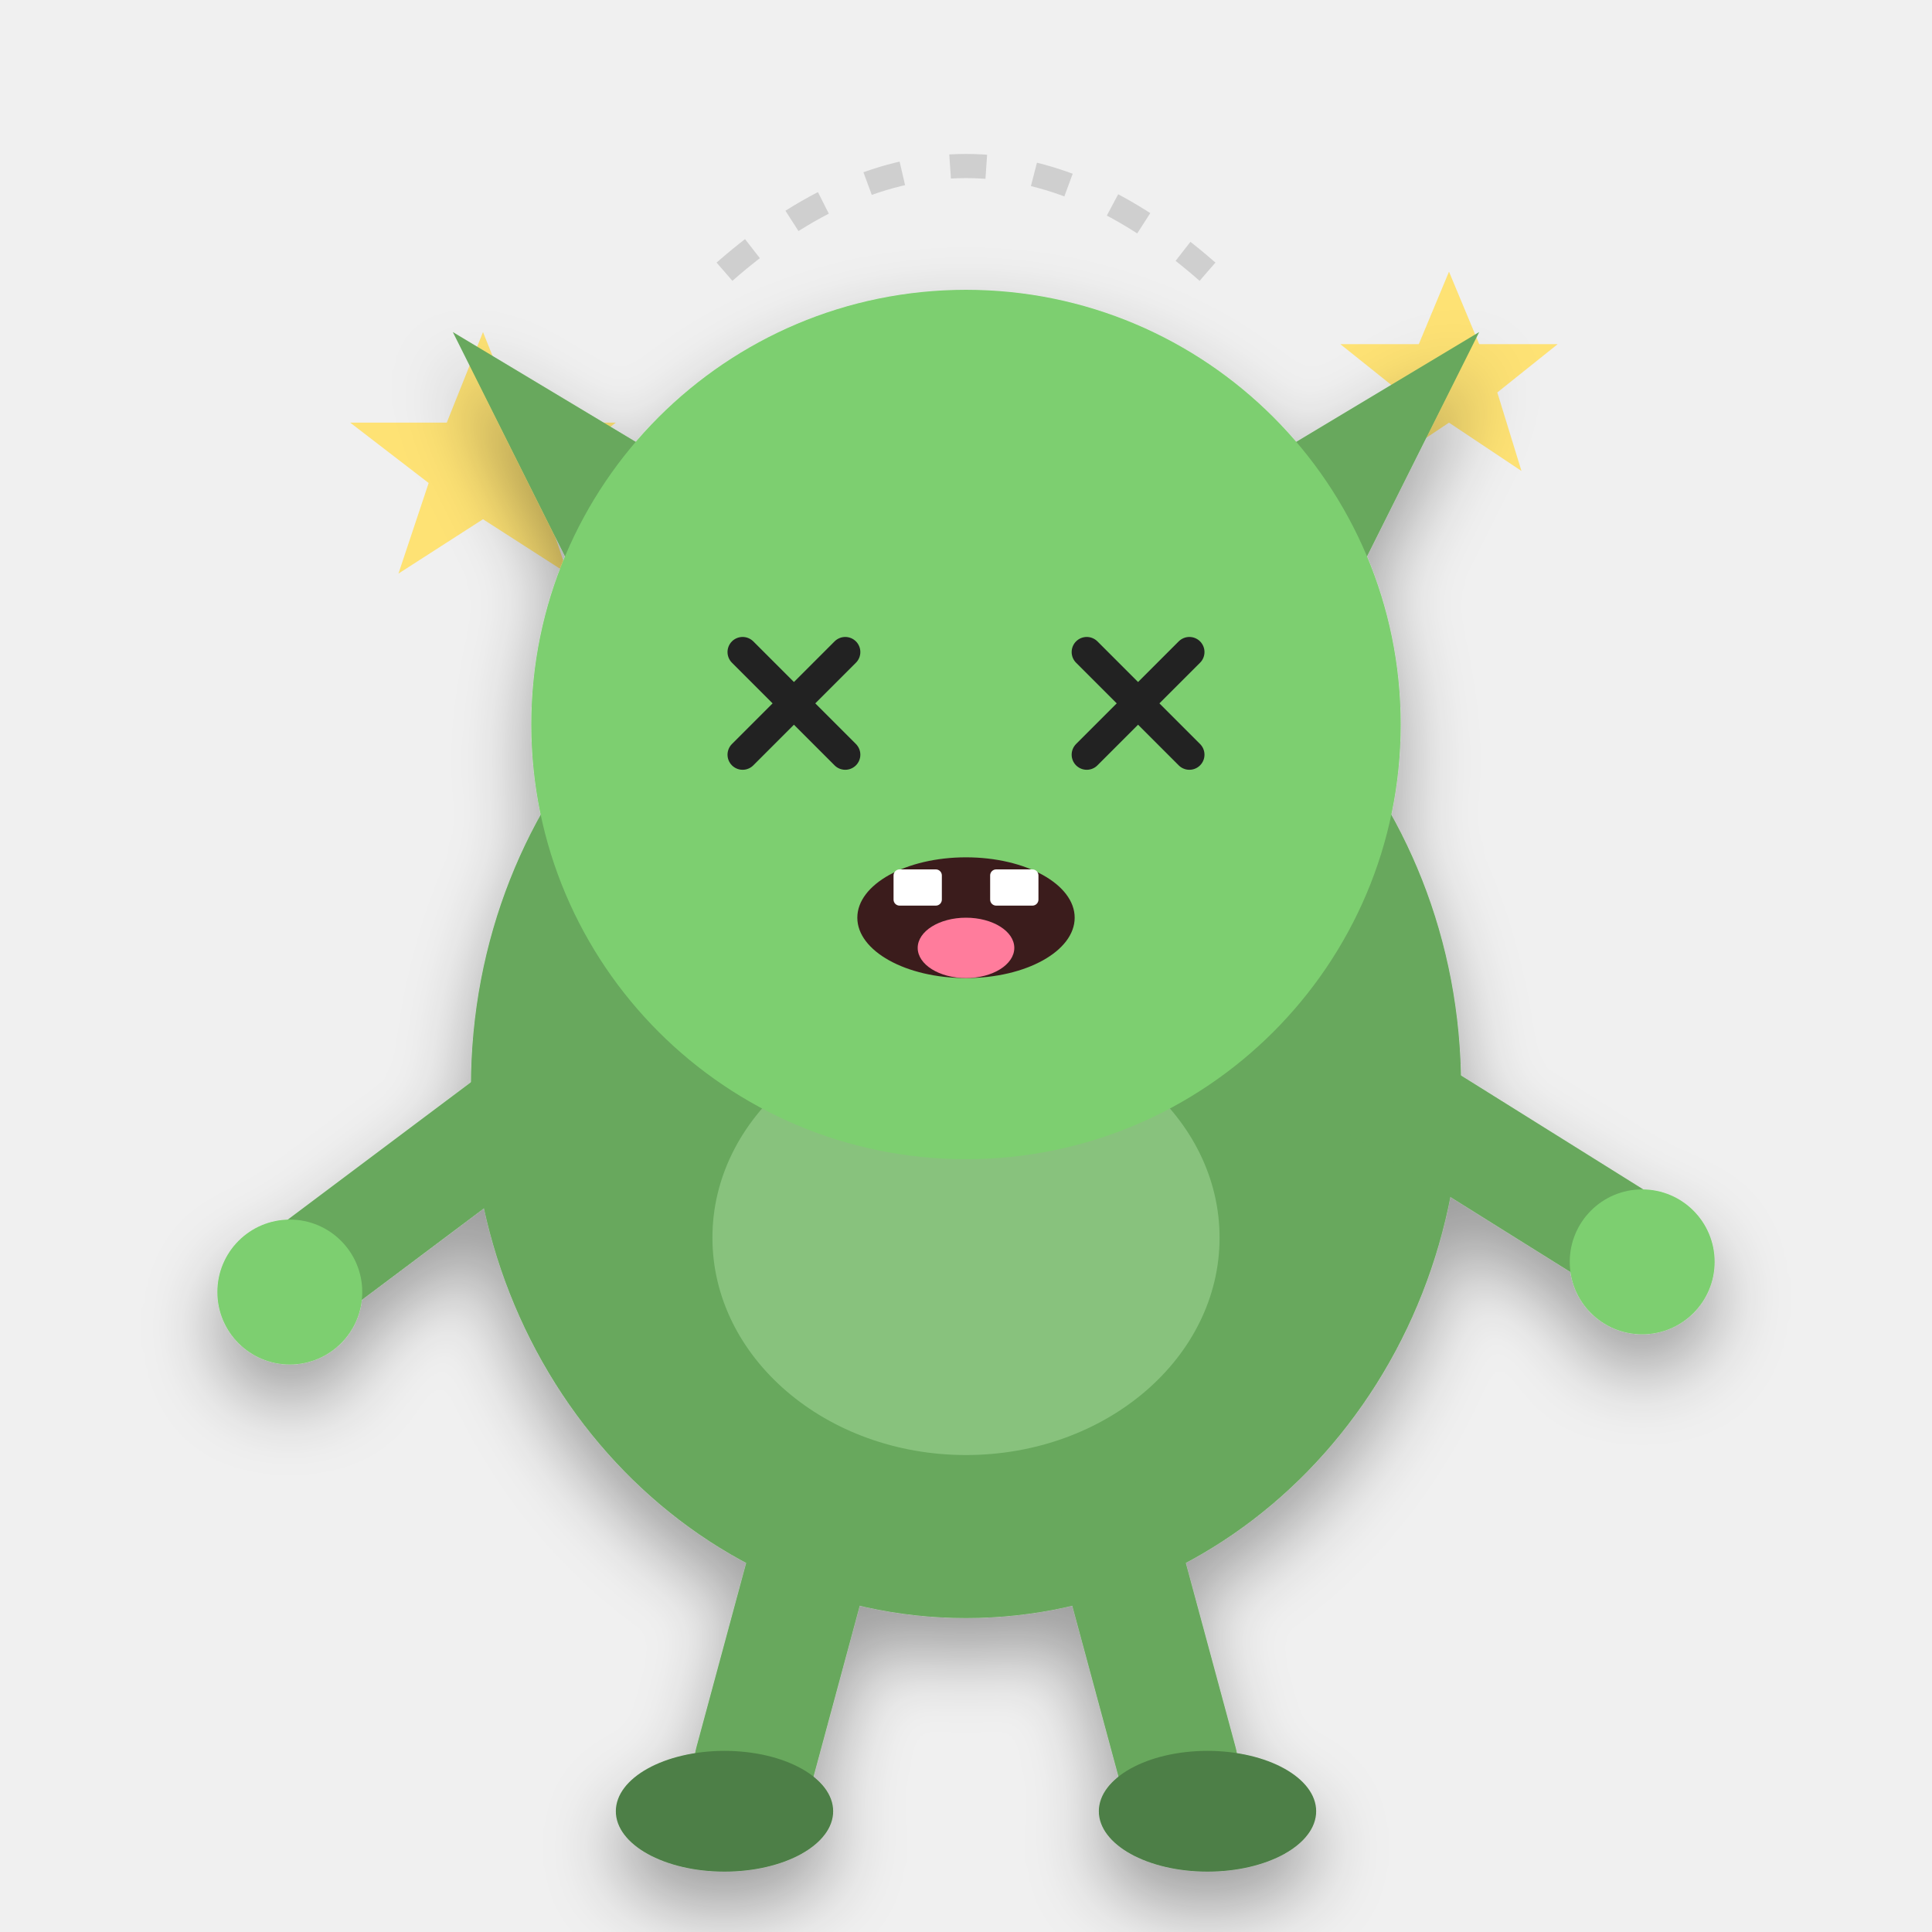
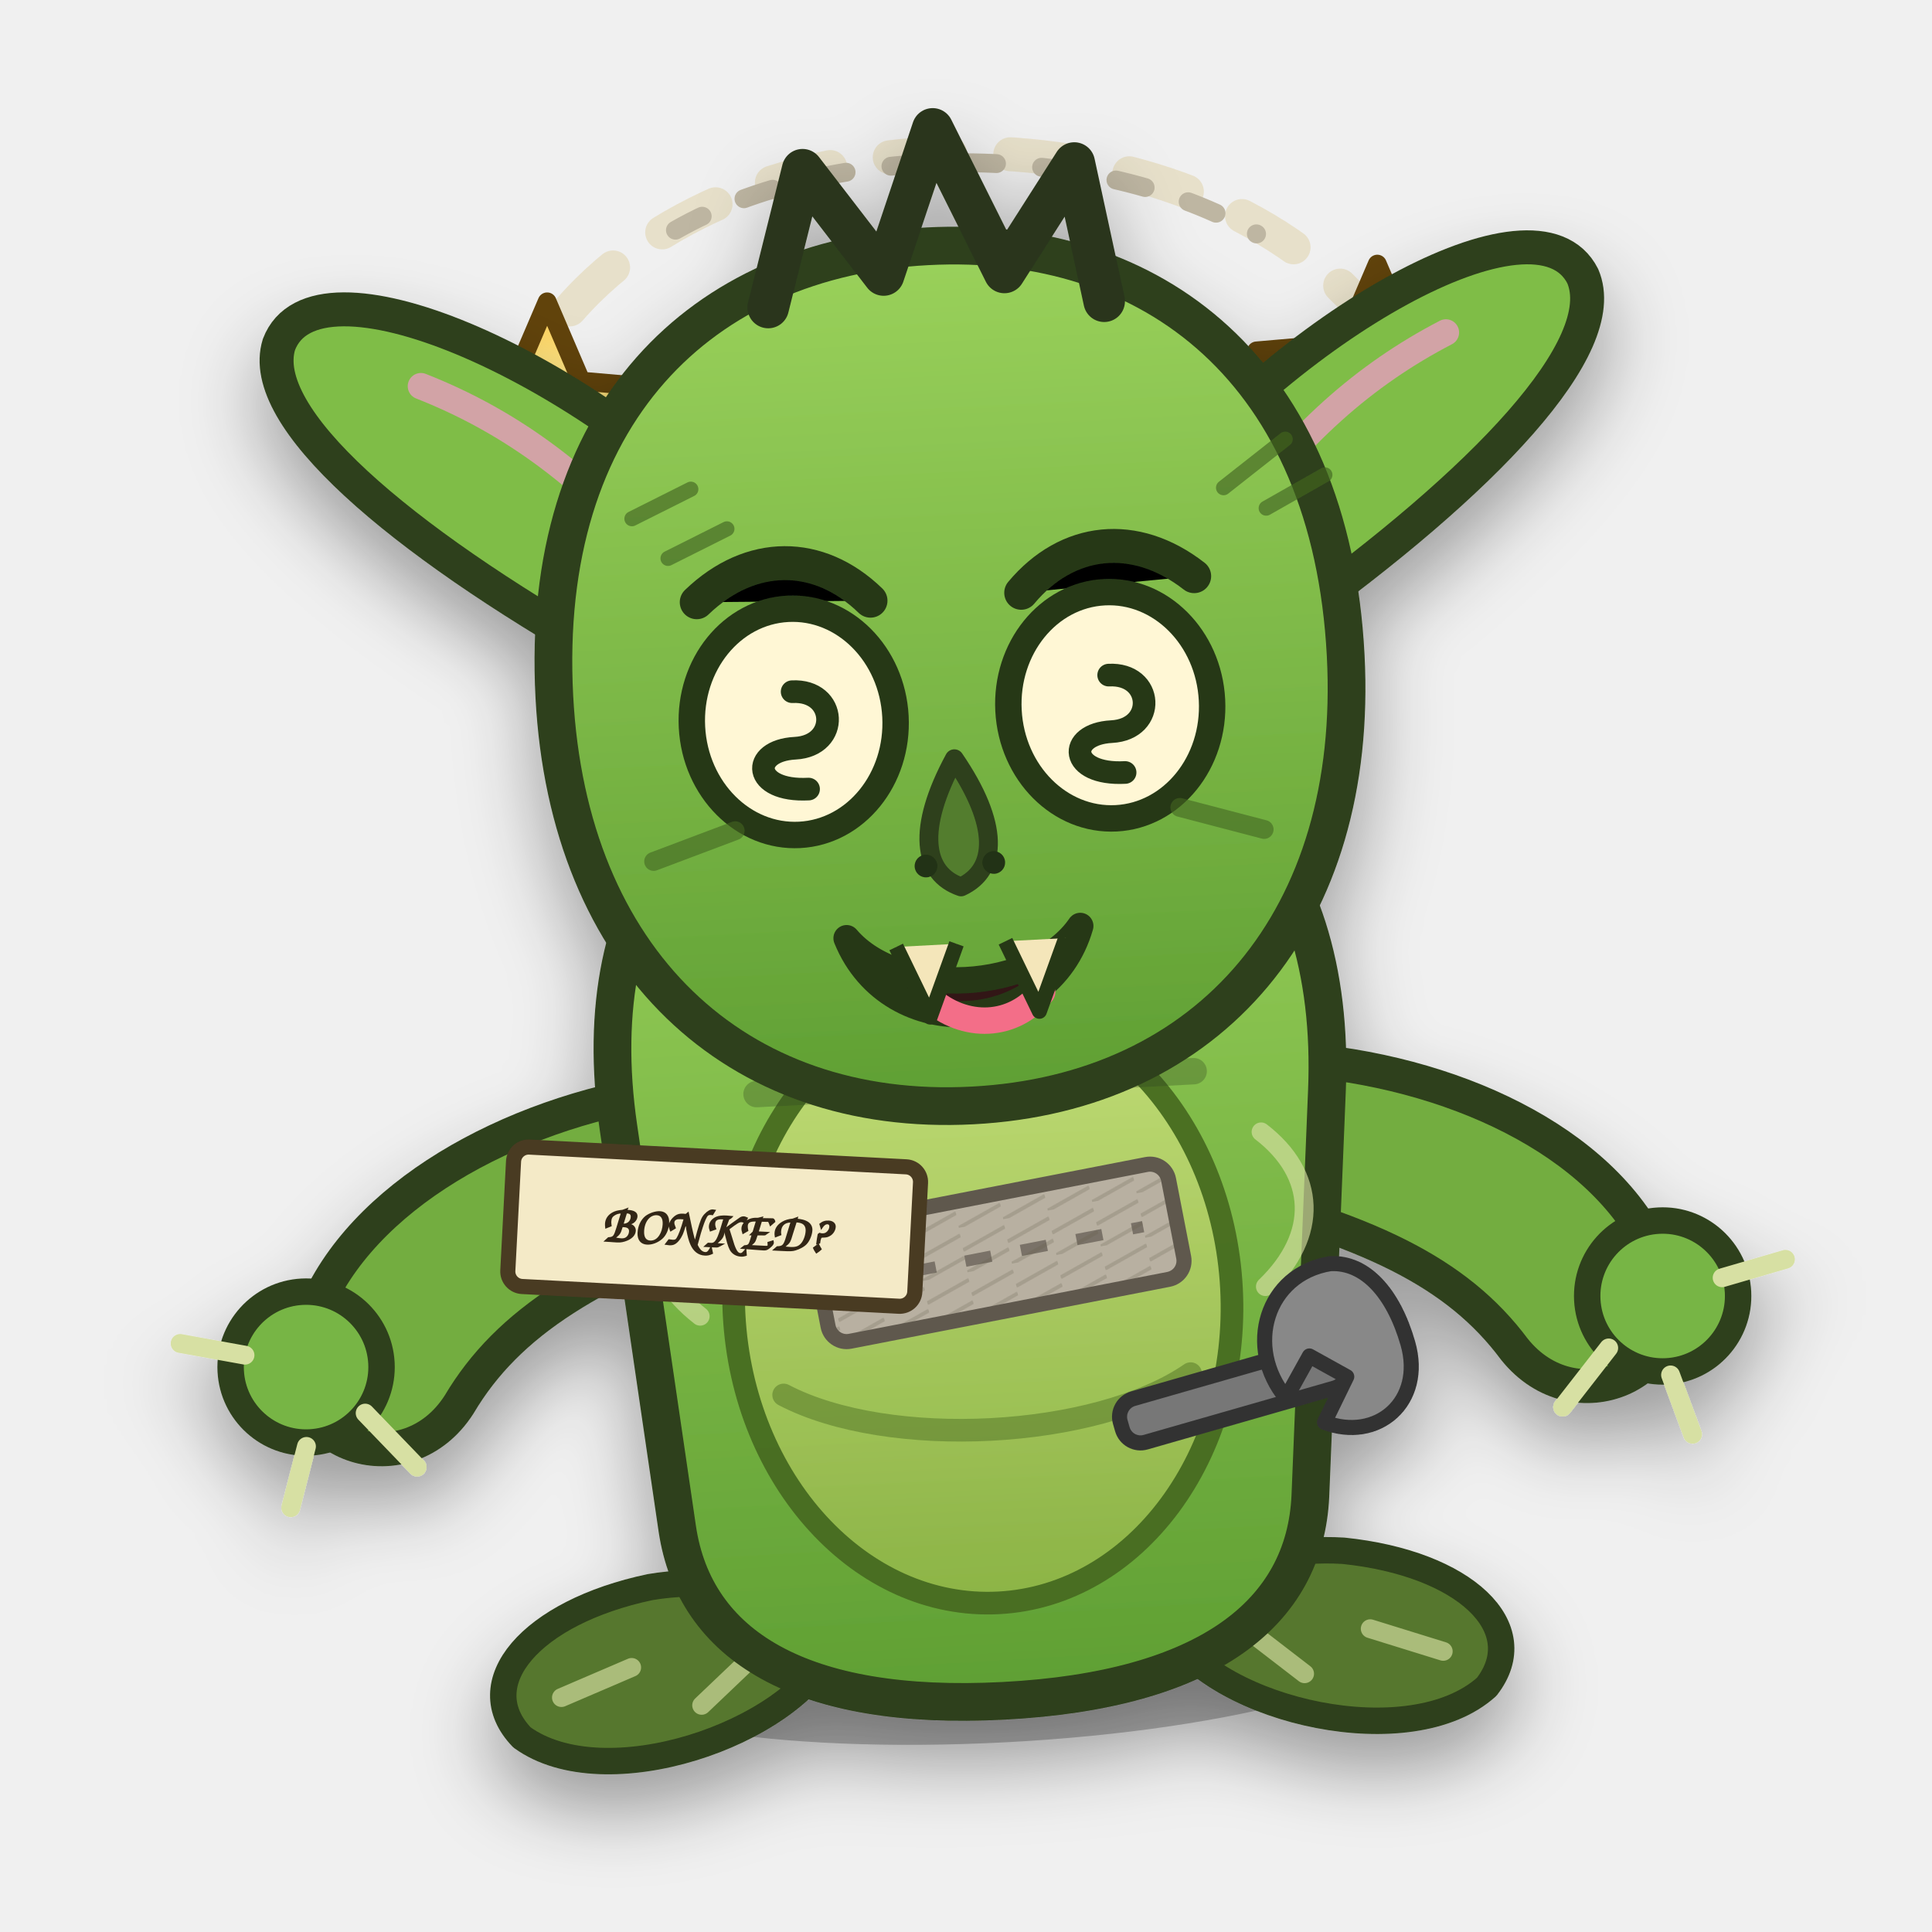
- <svg xmlns="http://www.w3.org/2000/svg" width="320" height="320" viewBox="0 0 320 320">
+ <svg xmlns="http://www.w3.org/2000/svg" width="512" height="512" viewBox="0 0 512 512" role="img" aria-labelledby="title desc">
  <defs>
-     <filter id="shadow" x="-20%" y="-20%" width="140%" height="140%">
-       <feDropShadow dx="0" dy="6" stdDeviation="6" flood-opacity="0.35" />
+     <filter id="roughShadow" x="-30%" y="-30%" width="160%" height="160%">
+       <feDropShadow dx="0" dy="10" stdDeviation="10" flood-color="#000000" flood-opacity="0.35" />
    </filter>
+     <linearGradient id="skinGradient" x1="0" y1="0" x2="0" y2="1">
+       <stop offset="0" stop-color="#9ad15b" />
+       <stop offset="1" stop-color="#5f9f33" />
+     </linearGradient>
+     <linearGradient id="bellyGradient" x1="0" y1="0" x2="0" y2="1">
+       <stop offset="0" stop-color="#c7df7a" />
+       <stop offset="1" stop-color="#8fb547" />
+     </linearGradient>
+     <pattern id="tapePattern" width="12" height="12" patternUnits="userSpaceOnUse">
+       <rect width="12" height="12" fill="#b8b0a1" />
+       <path d="M0 6 L12 2 M0 12 L12 8" stroke="#8f8778" stroke-width="1" opacity="0.45" />
+     </pattern>
+     <radialGradient id="starGlow" cx="50%" cy="50%" r="60%">
+       <stop offset="0%" stop-color="#fff8a8" />
+       <stop offset="100%" stop-color="#ffbf33" />
+     </radialGradient>
  </defs>
-   <g opacity="0.9">
-     <polygon points="80,55 86,70 102,70 89,80 94,95 80,86 66,95 71,80 58,70 74,70" fill="#ffe066" />
-     <polygon points="240,45 245,57 258,57 248,65 252,78 240,70 228,78 232,65 222,57 235,57" fill="#ffe066" />
+   <g id="dizzy-orbit" opacity="0.95">
+     <path d="M151 82 C200 26 315 27 362 83" fill="none" stroke="#e7dfc8" stroke-width="9" stroke-linecap="round" stroke-dasharray="16 16" />
+     <path d="M179 61 C221 37 290 37 333 62" fill="none" stroke="#bcb39e" stroke-width="5" stroke-linecap="round" stroke-dasharray="8 12" />
+     <polygon points="145,80 154,101 177,103 159,118 164,141 145,128 125,141 131,118 113,103 136,101" fill="url(#starGlow)" stroke="#5a3b00" stroke-width="5" stroke-linejoin="round" />
+     <polygon points="365,70 374,91 397,93 379,108 384,131 365,118 345,131 351,108 333,93 356,91" fill="url(#starGlow)" stroke="#5a3b00" stroke-width="5" stroke-linejoin="round" />
  </g>
-   <g filter="url(#shadow)">
-     <ellipse cx="160" cy="180" rx="82" ry="88" fill="#67a85d" />
-     <ellipse cx="160" cy="205" rx="42" ry="36" fill="#88c27d" />
-     <polygon points="100,105 75,55 125,85" fill="#67a85d" />
-     <polygon points="220,105 245,55 195,85" fill="#67a85d" />
-     <circle cx="160" cy="120" r="72" fill="#7dcf70" />
-     <g stroke="#222" stroke-width="5" stroke-linecap="round">
-       <line x1="123" y1="108" x2="140" y2="125" />
-       <line x1="140" y1="108" x2="123" y2="125" />
-       <line x1="180" y1="108" x2="197" y2="125" />
-       <line x1="197" y1="108" x2="180" y2="125" />
+   <g id="goblin-dizzy" filter="url(#roughShadow)" transform="rotate(-3 256 260)">
+     <ellipse id="ground-shadow" cx="256" cy="437" rx="112" ry="25" fill="#111" opacity="0.24" />
+     <g id="goblin-feet">
+       <path id="left-foot" d="M164 416 C132 421 115 439 128 454 C149 471 199 457 211 435 C216 425 190 413 164 416Z" fill="#56772d" stroke="#2d3f1b" stroke-width="7" stroke-linejoin="round" />
+       <path id="right-foot" d="M348 416 C380 421 397 439 384 454 C363 471 313 457 301 435 C296 425 322 413 348 416Z" fill="#56772d" stroke="#2d3f1b" stroke-width="7" stroke-linejoin="round" />
+       <path d="M139 444 L158 437 M176 448 L190 436 M373 444 L354 437 M336 448 L322 436" stroke="#d7e0a3" stroke-width="5" stroke-linecap="round" opacity="0.65" />
    </g>
-     <ellipse cx="160" cy="152" rx="18" ry="10" fill="#3b1d1d" />
-     <ellipse cx="160" cy="157" rx="8" ry="5" fill="#ff7b9c" />
-     <rect x="148" y="144" width="8" height="6" rx="1" fill="#fff" />
-     <rect x="164" y="144" width="8" height="6" rx="1" fill="#fff" />
-     <g stroke="#67a85d" stroke-width="18" stroke-linecap="round">
-       <line x1="92" y1="180" x2="52" y2="210" />
-       <line x1="228" y1="180" x2="268" y2="205" />
+     <g id="goblin-left-arm">
+       <path d="M159 287 C118 295 82 318 75 350 C70 374 101 386 116 365 C130 344 153 331 198 318" fill="#73ad3f" stroke="#2d3f1b" stroke-width="9" stroke-linecap="round" stroke-linejoin="round" />
+       <circle cx="76" cy="353" r="20" fill="#77b545" stroke="#2d3f1b" stroke-width="7" />
+       <path d="M60 349 L43 345 M75 374 L70 390 M91 366 L104 381" stroke="#d7e0a3" stroke-width="5" stroke-linecap="round" />
    </g>
-     <circle cx="48" cy="214" r="12" fill="#7dcf70" />
-     <circle cx="272" cy="209" r="12" fill="#7dcf70" />
-     <g stroke="#67a85d" stroke-width="20" stroke-linecap="round">
-       <line x1="135" y1="255" x2="125" y2="292" />
-       <line x1="185" y1="255" x2="195" y2="292" />
+     <g id="goblin-right-arm">
+       <path d="M353 287 C394 295 430 318 437 350 C442 374 411 386 396 365 C382 344 359 331 314 318" fill="#73ad3f" stroke="#2d3f1b" stroke-width="9" stroke-linecap="round" stroke-linejoin="round" />
+       <circle cx="436" cy="353" r="20" fill="#77b545" stroke="#2d3f1b" stroke-width="7" />
+       <path d="M452 349 L469 345 M437 374 L442 390 M421 366 L408 381" stroke="#d7e0a3" stroke-width="5" stroke-linecap="round" />
    </g>
-     <ellipse cx="120" cy="300" rx="18" ry="10" fill="#4d7f46" />
-     <ellipse cx="200" cy="300" rx="18" ry="10" fill="#4d7f46" />
+     <g id="goblin-body">
+       <path d="M162 294 C156 230 190 189 256 189 C322 189 356 230 350 294 L340 401 C337 432 310 451 256 451 C202 451 175 432 172 401Z" fill="url(#skinGradient)" stroke="#2d3f1b" stroke-width="10" stroke-linejoin="round" />
+       <ellipse cx="256" cy="345" rx="66" ry="80" fill="url(#bellyGradient)" stroke="#466920" stroke-width="6" opacity="0.92" />
+       <path d="M199 287 L315 287" stroke="#2d3f1b" stroke-width="7" stroke-linecap="round" opacity="0.3" />
+       <path d="M202 367 C229 383 284 383 310 367" fill="none" stroke="#466920" stroke-width="6" stroke-linecap="round" opacity="0.45" />
+       <g id="belly-tape" transform="rotate(-8 260 334)">
+         <rect x="213" y="317" width="96" height="31" rx="5" fill="url(#tapePattern)" stroke="#5f584e" stroke-width="4" />
+         <path d="M222 333 L300 333" stroke="#5f584e" stroke-width="3" stroke-dasharray="7 8" opacity="0.7" />
+       </g>
+       <path d="M180 304 C166 316 166 332 181 345" fill="none" stroke="#d7e0a3" stroke-width="5" stroke-linecap="round" opacity="0.65" />
+       <path d="M332 304 C346 316 346 332 331 345" fill="none" stroke="#d7e0a3" stroke-width="5" stroke-linecap="round" opacity="0.65" />
+     </g>
+     <g id="goblin-head">
+       <path id="left-ear" d="M165 169 C112 135 76 101 83 82 C94 57 162 91 203 138Z" fill="#7fbd47" stroke="#2d3f1b" stroke-width="9" stroke-linejoin="round" />
+       <path d="M120 95 C142 105 161 120 179 143" fill="none" stroke="#dba0b0" stroke-width="7" stroke-linecap="round" opacity="0.9" />
+       <path id="right-ear" d="M347 169 C400 135 436 101 429 82 C418 57 350 91 309 138Z" fill="#7fbd47" stroke="#2d3f1b" stroke-width="9" stroke-linejoin="round" />
+       <path d="M392 95 C370 105 351 120 333 143" fill="none" stroke="#dba0b0" stroke-width="7" stroke-linecap="round" opacity="0.9" />
+       <path id="head-shape" d="M151 179 C151 104 196 65 256 65 C316 65 361 104 361 179 C361 249 319 293 256 293 C193 293 151 249 151 179Z" fill="url(#skinGradient)" stroke="#2d3f1b" stroke-width="10" stroke-linejoin="round" />
+       <path id="hair" d="M213 79 L224 43 L244 72 L259 34 L276 73 L296 45 L302 82" fill="none" stroke="#29351a" stroke-width="11" stroke-linecap="round" stroke-linejoin="round" />
+       <g id="goblin-brows" stroke="#263817" stroke-width="9" stroke-linecap="round">
+         <path d="M190 156 C205 143 223 144 236 158" />
+         <path d="M276 158 C289 144 307 143 322 156" />
+       </g>
+       <g id="goblin-eyes">
+         <ellipse id="left-eye" cx="214" cy="189" rx="27" ry="30" fill="#fff7d5" stroke="#263817" stroke-width="7" />
+         <ellipse id="right-eye" cx="298" cy="189" rx="27" ry="30" fill="#fff7d5" stroke="#263817" stroke-width="7" />
+         <path id="left-pupil" d="M214 181 C226 181 226 196 214 196 C202 196 202 207 217 207" fill="none" stroke="#263817" stroke-width="6" stroke-linecap="round" />
+         <path id="right-pupil" d="M298 181 C310 181 310 196 298 196 C286 196 286 207 301 207" fill="none" stroke="#263817" stroke-width="6" stroke-linecap="round" />
+       </g>
+       <g id="goblin-nose">
+         <path d="M256 201 C245 219 246 231 256 235 C266 231 267 219 256 201Z" fill="#527d2f" stroke="#2d3f1b" stroke-width="5" stroke-linejoin="round" />
+         <circle cx="247" cy="229" r="3" fill="#203014" />
+         <circle cx="265" cy="229" r="3" fill="#203014" />
+       </g>
+       <g id="goblin-mouth">
+         <path id="mouth-shape" d="M225 247 C238 264 274 264 287 247 C277 276 235 276 225 247Z" fill="#321313" stroke="#263817" stroke-width="7" stroke-linejoin="round" />
+         <path d="M246 264 C255 273 268 273 276 264" fill="none" stroke="#f36e88" stroke-width="7" stroke-linecap="round" />
+         <path d="M238 250 L246 269 L254 250" fill="#f4e6ba" stroke="#263817" stroke-width="4" stroke-linejoin="round" />
+         <path d="M267 250 L275 269 L283 250" fill="#f4e6ba" stroke="#263817" stroke-width="4" stroke-linejoin="round" />
+       </g>
+       <path d="M175 224 L197 217 M337 224 L315 217" stroke="#426522" stroke-width="5" stroke-linecap="round" opacity="0.6" />
+       <path d="M331 133 L348 121 M342 139 L358 131" stroke="#426522" stroke-width="4" stroke-linecap="round" opacity="0.65" />
+       <path d="M174 133 L190 126 M183 144 L199 137" stroke="#426522" stroke-width="4" stroke-linecap="round" opacity="0.65" />
+     </g>
+     <g id="goblin-tools">
+       <g id="tiny-wrench" transform="translate(350 360) rotate(77)">
+         <rect x="0" y="0" width="12" height="62" rx="5" fill="#777" stroke="#333" stroke-width="4" />
+         <path d="M6 -17 C22 -17 29 -2 20 10 L10 1 L2 9 L11 18 C-5 25 -22 14 -20 -3 C-18 -12 -8 -17 6 -17Z" fill="#888" stroke="#333" stroke-width="4" stroke-linejoin="round" />
+       </g>
+       <g id="dizzy-label" transform="rotate(6 186 321)">
+         <rect x="132" y="303" width="108" height="37" rx="4" fill="#f4eac7" stroke="#4a3a23" stroke-width="4" />
+         <text x="186" y="327" font-family="Comic Sans MS, Chalkboard SE, cursive" font-size="14" font-weight="700" text-anchor="middle" fill="#332716">BONKED?</text>
+       </g>
+     </g>
  </g>
-   <path d="M120 45 Q160 10 200 45" fill="none" stroke="#cfcfcf" stroke-width="4" stroke-dasharray="6 8" />
</svg>
